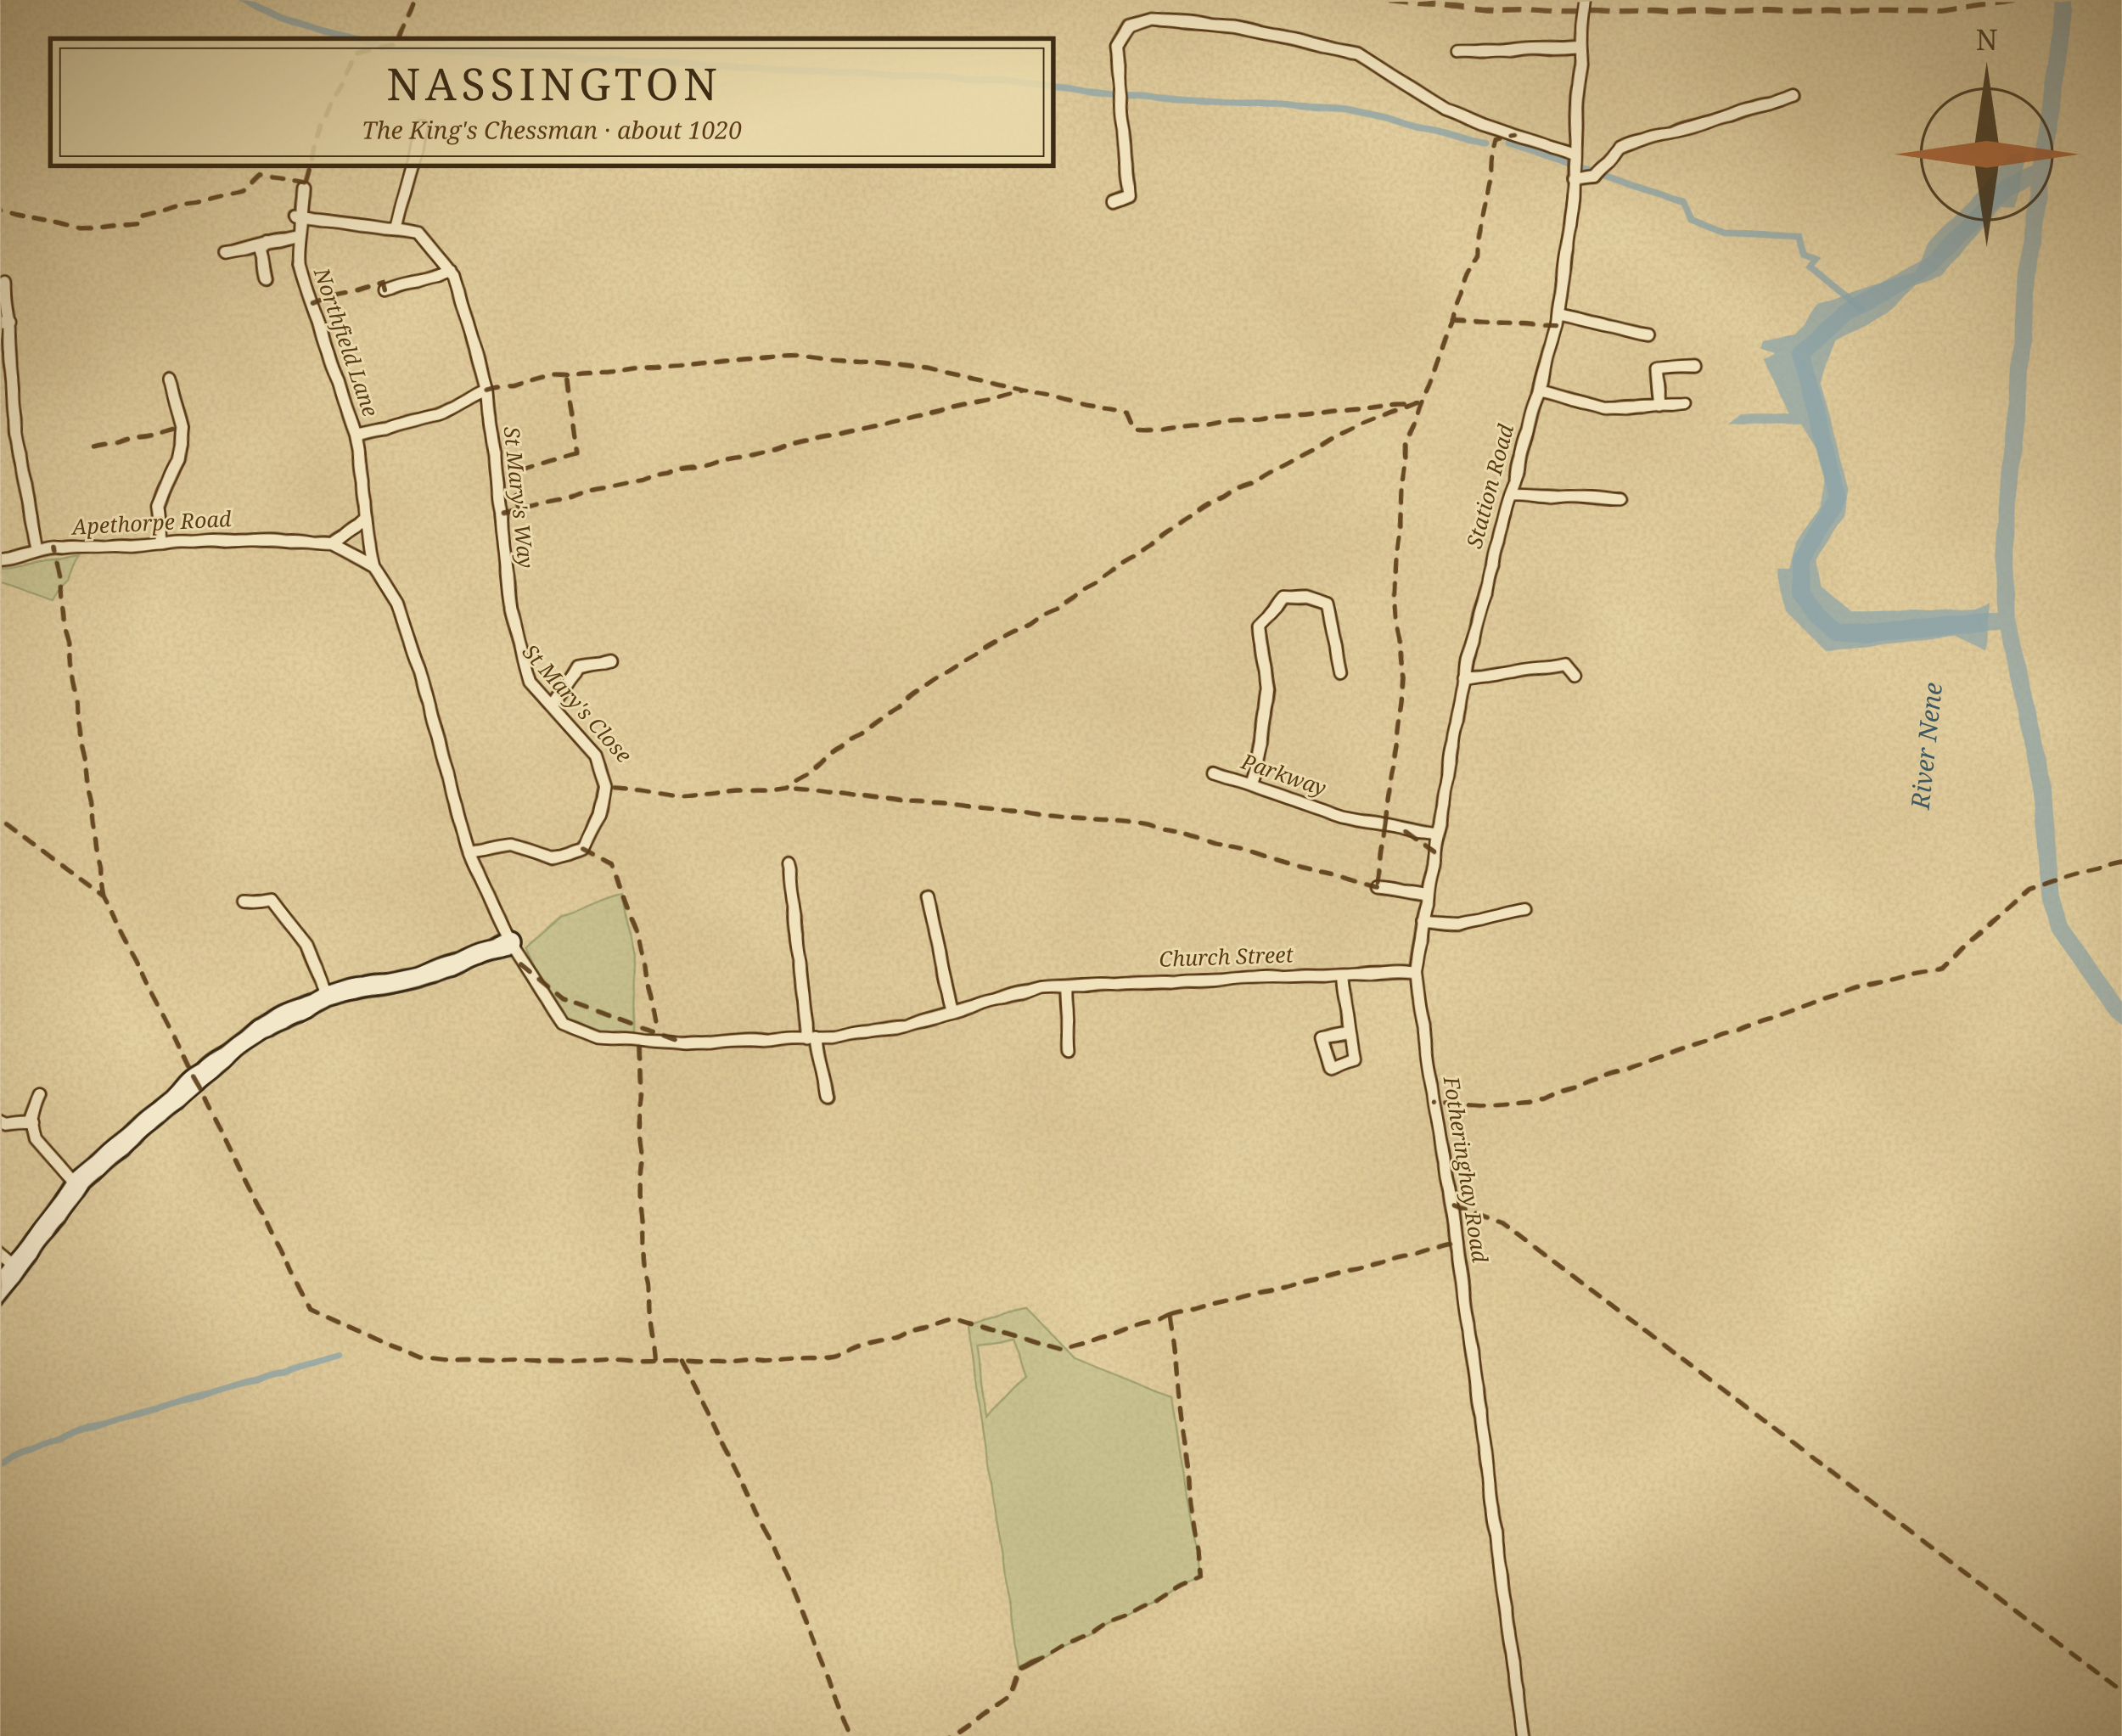
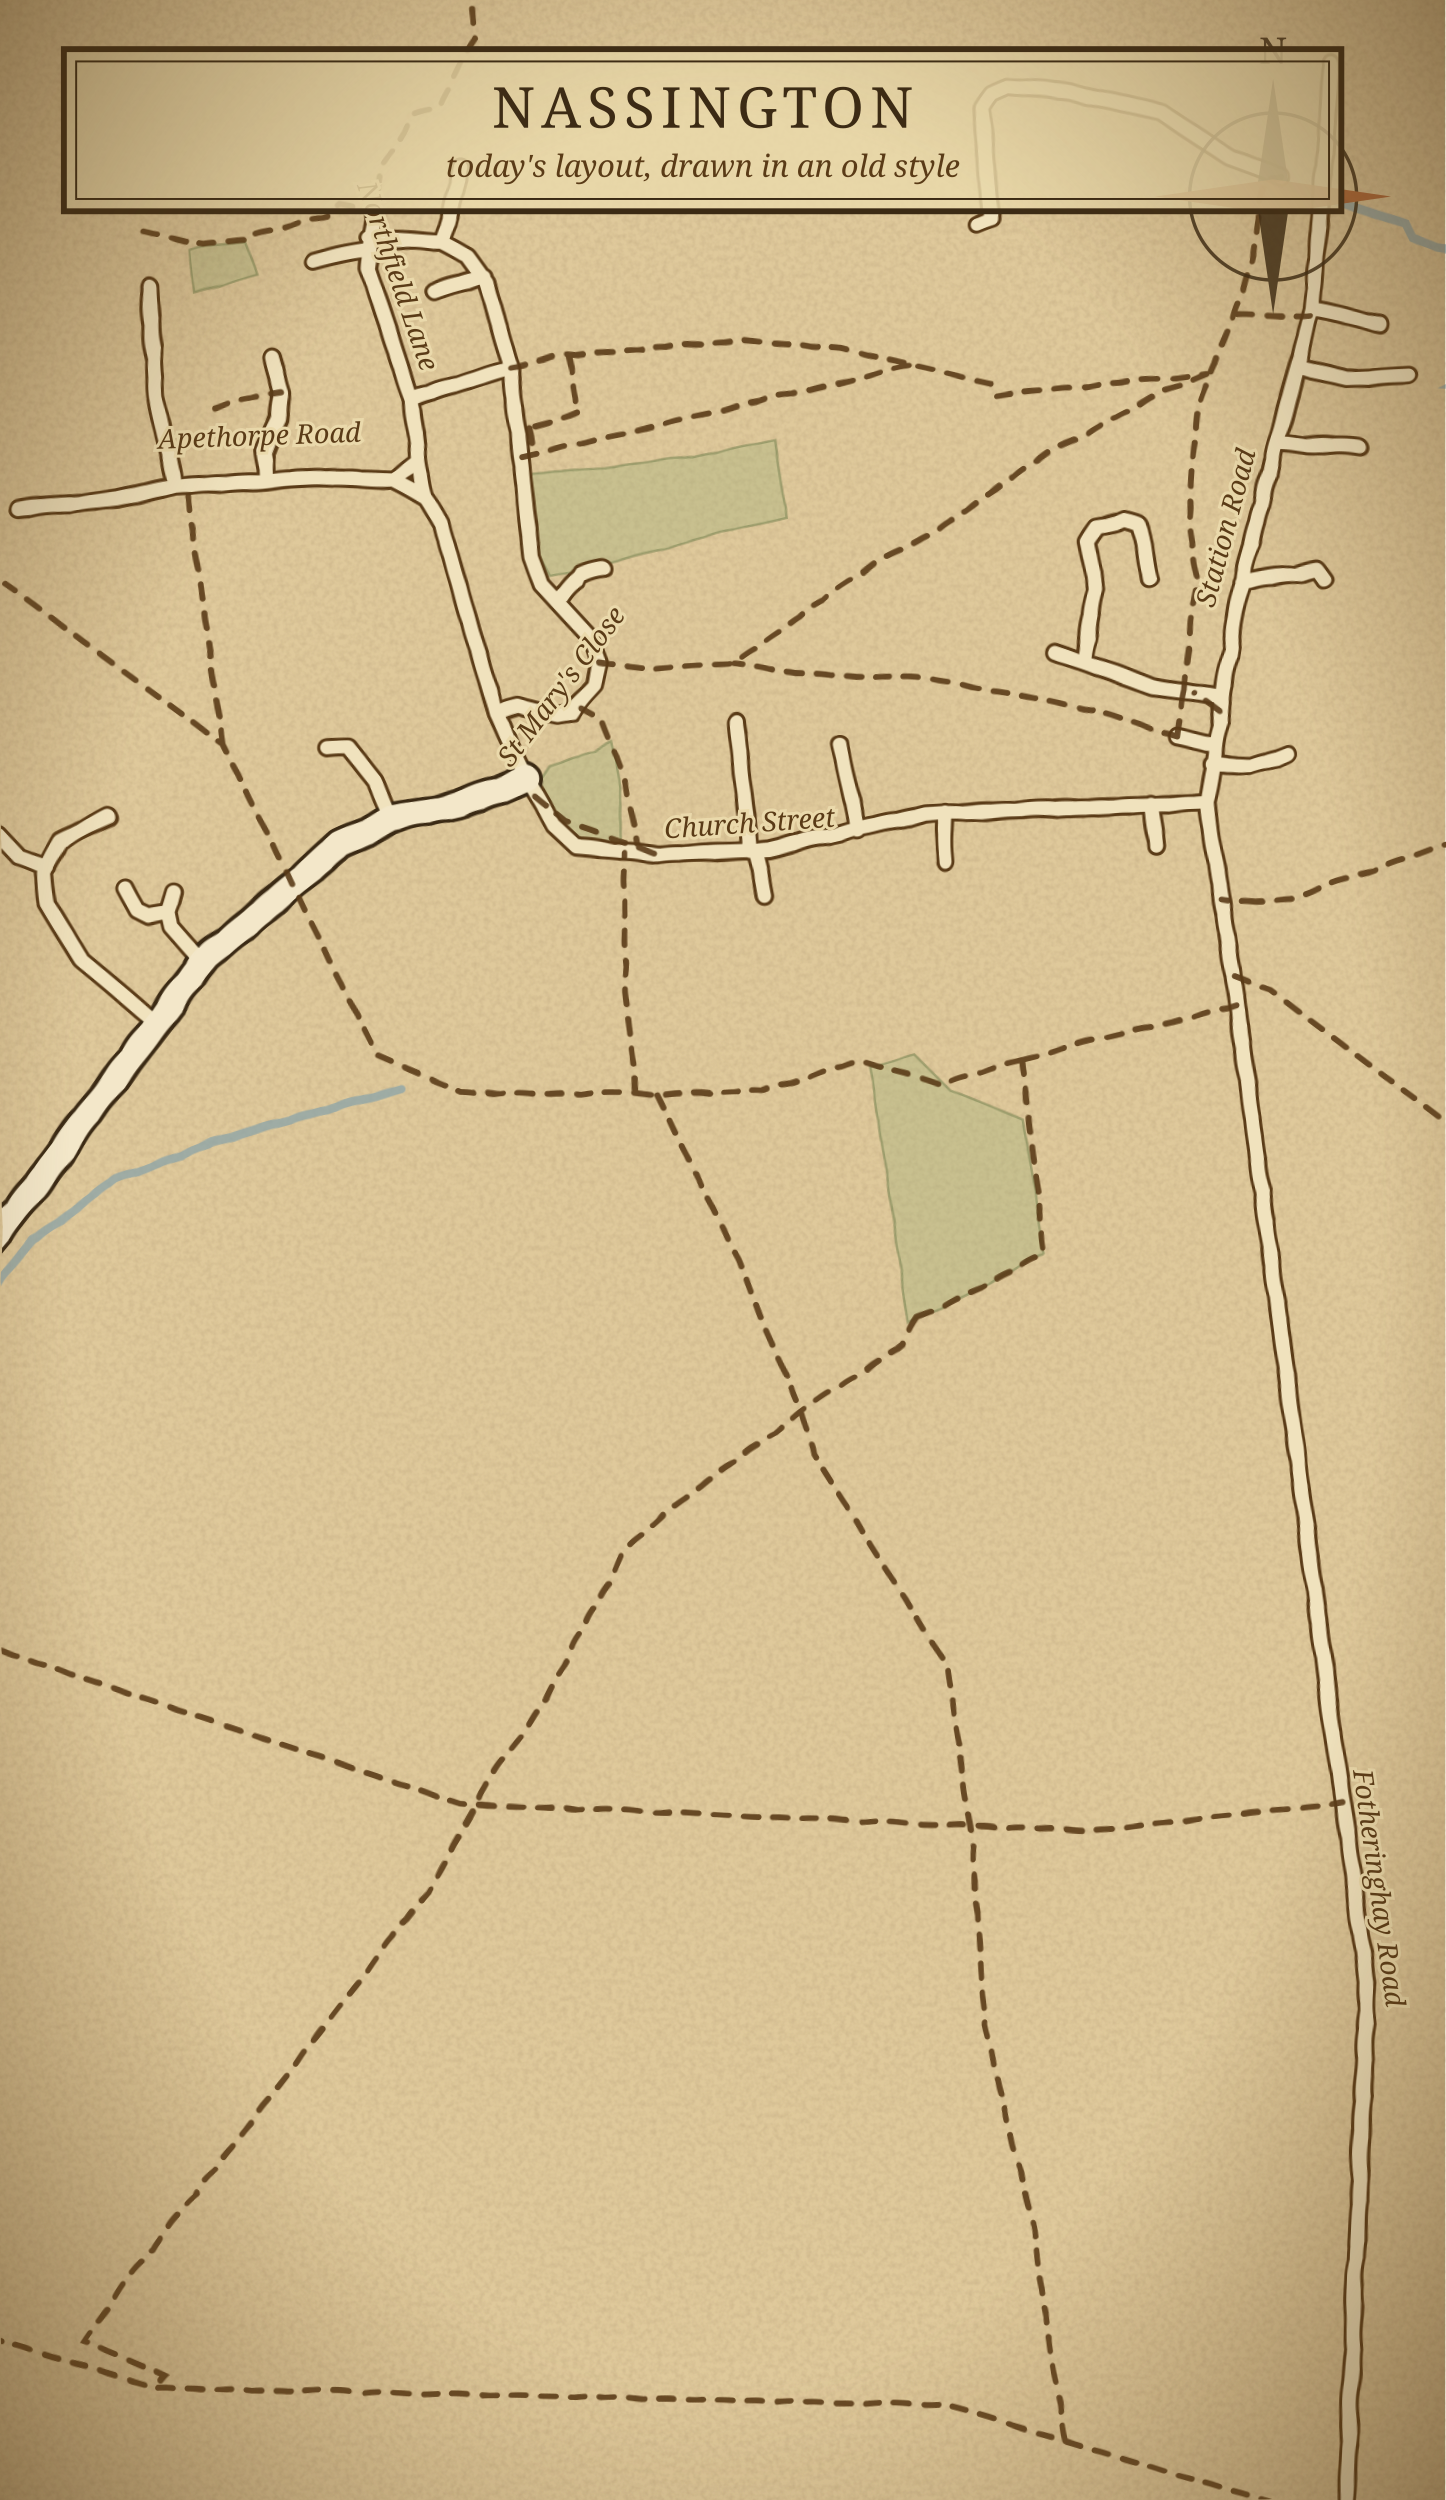
- <svg xmlns="http://www.w3.org/2000/svg" width="1000" height="818" viewBox="300 200 1100 900" font-family="Georgia,serif">
+ <svg xmlns="http://www.w3.org/2000/svg" width="1000" height="1730" viewBox="200 150 1000 1730" font-family="Georgia,serif">
  <defs>
    <filter id="paper" x="0" y="0" width="100%" height="100%">
-       <feTurbulence type="fractalNoise" baseFrequency="0.01" numOctaves="4" seed="7" />
+       <feTurbulence type="fractalNoise" baseFrequency="0" numOctaves="4" seed="7" />
      <feColorMatrix type="matrix" values="0 0 0 0 0.55 0 0 0 0 0.40 0 0 0 0 0.20 0 0 0 0.55 -0.05" />
    </filter>
    <filter id="speck">
-       <feTurbulence type="fractalNoise" baseFrequency="0.45" numOctaves="2" seed="3" />
+       <feTurbulence type="fractalNoise" baseFrequency="0.26" numOctaves="2" seed="3" />
      <feColorMatrix type="matrix" values="0 0 0 0 0.3 0 0 0 0 0.2 0 0 0 0 0.1 0 0 0 0.35 -0.12" />
    </filter>
    <radialGradient id="vig" cx="50%" cy="50%" r="75%">
      <stop offset="60%" stop-color="#6b4a1f" stop-opacity="0" />
      <stop offset="100%" stop-color="#4a2f0e" stop-opacity="0.65" />
    </radialGradient>
    <filter id="rough">
-       <feTurbulence baseFrequency="0.03" numOctaves="2" seed="2" result="t" />
-       <feDisplacementMap in="SourceGraphic" in2="t" scale="2.4" />
+       <feTurbulence baseFrequency="0.02" numOctaves="2" seed="2" result="t" />
+       <feDisplacementMap in="SourceGraphic" in2="t" scale="4.08" />
    </filter>
-     <path id="minor" d="M1121 194L1084 163L1054 129M1033 703L1043 771M489 468L484 425L454 336L457 297M493 493L489 468M552 402L564 515L574 553M542 641L564 688M307 424L319 485M387 396L394 421L392 438L381 462L383 481M949 606L957 557L952 524L965 509L977 509L987 512L990 525M471 481L489 468M564 688L591 730L609 737L654 740L731 737L769 731L839 711L1033 703M453 312L516 320L535 343L552 402L526 414L484 425M426 667L440 666L458 689L469 716M280 493L328 484L430 479L471 481L493 493M274 714L240 731M231 775L255 812L307 856M574 553L608 591L613 607L610 622L601 639L594 642L585 644L564 637L542 641M1044 632L995 623L928 600M1033 703L1060 541L1106 368L1115 302L1121 194M1013 659L1039 663M876 304L885 301L878 223L885 213L896 209L939 213L1003 227L1050 257L1085 270M1085 270L1115 279M1043 771L1055 844M1193 139L1121 194M1055 844L1128 1396M211 501L280 493M518 265L505 316M339 814L318 790L315 780L320 767M316 781L302 782M718 738L708 647M416 330L454 322M438 325L434 328L437 344M1058 551L1111 544L1116 550M990 525L994 548M1115 292L1126 291L1139 276L1229 249M1037 677L1056 679L1090 671M852 711L853 744M793 724L780 664M1099 402L1131 411L1173 409M1178 389L1158 390L1160 410M1107 362L1154 373M995 705L999 734M999 734L1002 749L989 753L985 738L999 734M499 350L533 340M286 764L292 777L302 782M585 565L599 545L616 542M722 737L728 768M1083 456L1139 458M542 641L518 551L505 512L493 493M1118 224L1055 226M302 346L307 424M292 367L304 366" />
-     <path id="major" d="M222 970L341 811L402 758L434 733L469 716L516 706L564 688" />
+     <path id="minor" d="M1034 704L1044 771M489 469L484 426L454 336L457 298M493 493L489 469M552 403L567 535L574 554M542 642L564 688M307 425L320 485M387 396L394 421L392 439L382 462L383 481M949 606L957 557L952 525L958 514L977 509L987 512L990 525M471 481L489 469M564 688L583 721L598 735L654 740L731 737L839 712L1034 704M454 313L505 317L522 326L535 344L552 403L484 426M426 667L440 666L458 689L470 716M280 494L320 485L430 479L471 481L493 493M274 714L240 731L230 754L232 775L255 813L307 857M574 554L609 592L613 607L610 623L594 642L585 644L557 637L542 642M1044 632L996 624L928 600M1034 704L1060 541L1107 363L1121 194M1014 659L1039 664M876 305L885 301L878 223L885 214L896 209L940 213L1003 227L1050 258L1085 271M1044 771L1055 844M1055 844L1145 1521L1130 1897M211 501L280 494M232 750L212 742L198 727M518 265L505 317M339 815L318 791L316 781L320 767M316 781L302 783M718 738L708 648M416 330L454 322M1058 551L1111 544L1116 551M990 525L994 549M1037 677L1064 679L1090 671M853 711L853 745M793 724L780 664M1099 403L1131 411L1174 409M1107 363L1154 373M995 705L999 734M499 350L533 340M286 764L294 779L302 783M585 566L600 546L616 542M722 738L728 769M1084 456L1139 458M542 642L505 512L493 493M302 347L307 425" />
+     <path id="major" d="M28 1213L222 971L342 811L434 733L470 716L516 706L564 688" />
  </defs>
-   <rect x="300" y="200" width="1100" height="900" fill="#e6d3a3" />
-   <rect x="300" y="200" width="1100" height="900" filter="url(#paper)" />
-   <rect x="300" y="200" width="1100" height="900" filter="url(#speck)" />
+   <rect x="200" y="150" width="1000" height="1730" fill="#e6d3a3" />
+   <rect x="200" y="150" width="1000" height="1730" filter="url(#paper)" />
+   <rect x="200" y="150" width="1000" height="1730" filter="url(#speck)" />
  <g filter="url(#rough)">
-     <path d="M622 663L590 674L572 691L589 730L628 739L628 694L622 663ZM801 886L832 878L857 904L907 924L922 1017L828 1065L801 886ZM811 934L831 913L825 894L806 897L811 934ZM341 488L327 511L286 496L341 488Z" fill="#9fae78" fill-opacity=".35" stroke="#6f7d4a" stroke-width="1" stroke-opacity=".5" />
-     <path d="M1350 279L1342 280L1299 326L1292 340L1242 357L1230 373L1213 376L1212 380L1219 382L1214 386L1227 414L1201 414L1195 419L1233 419L1241 432L1245 446L1243 462L1230 480L1227 494L1221 494L1221 498L1225 516L1246 537L1313 529L1329 537L1331 512L1324 516L1260 517L1243 503L1241 490L1255 467L1258 453L1243 398L1251 376L1277 362L1292 347L1307 342L1337 307L1344 307L1350 279Z" fill="#8aa3a8" fill-opacity=".7" />
-     <path d="M1340 521L1268 528L1251 527L1241 518L1233 507L1233 490L1252 457L1233 383L1255 362L1301 336L1340 296L1359 288M1486 793L1397 723L1367 680L1362 664L1358 606L1340 521L1338 486L1352 330L1369 205L1367 180L1378 138" fill="none" stroke="#8aa3a8" stroke-width="9" stroke-linecap="round" stroke-linejoin="round" opacity=".7" />
-     <path d="M1294 164L1411 65M221 1006L279 966L346 939L475 902M211 141L285 151L373 172L445 209L499 224L830 242L874 248M1130 290L1172 304L1176 313L1193 320L1232 322L1234 331L1241 334L1238 338L1264 359M1082 274L1130 290M881 249L998 256L1070 274M874 248L881 249" fill="none" stroke="#8aa3a8" stroke-width="3.5" stroke-linecap="round" opacity=".75" />
-     <path d="M393 129L516 144L534 146L1074 205L1306 205L1485 175" fill="none" stroke="#5a3b17" stroke-width="3" stroke-dasharray="10 5" opacity=".8" />
+     <path d="M623 663L580 680L572 691L589 730L628 739L628 694L623 663ZM801 887L832 879L857 904L907 924L922 1017L828 1065L801 887ZM580 548L743 507L735 453L673 467L566 477L572 533L580 548ZM369 317L330 322L333 351L377 339L369 317Z" fill="#9fae78" fill-opacity=".35" stroke="#6f7d4a" stroke-width="1.7" stroke-opacity=".5" />
+     <path d="M1350 280L1342 280L1310 314L1292 340L1242 357L1230 373L1213 377L1219 382L1214 386L1228 414L1202 415L1195 419L1234 420L1241 432L1245 447L1243 462L1230 481L1227 494L1221 495L1225 516L1246 538L1318 529L1329 538L1331 512L1260 517L1243 503L1241 490L1258 453L1244 389L1251 376L1271 367L1292 347L1307 342L1330 314L1341 305L1344 307L1350 280Z" fill="#8aa3a8" fill-opacity=".7" />
+     <path d="" fill="none" stroke="#8aa3a8" stroke-width="15.3" stroke-linecap="round" stroke-linejoin="round" opacity=".7" />
+     <path d="M34 1236L57 1205L77 1198L129 1154L182 1059L221 1006L280 966L346 939L476 902M1130 290L1172 304L1177 314L1193 320L1232 323L1234 331L1241 334L1238 338L1264 359M1082 275L1130 290" fill="none" stroke="#8aa3a8" stroke-width="5.95" stroke-linecap="round" opacity=".75" />
+     <path d="" fill="none" stroke="#5a3b17" stroke-width="5.1" stroke-dasharray="17 8.5" opacity=".8" />
    <g fill="none" stroke-linecap="round" stroke-linejoin="round">
-       <use href="#minor" stroke="#5a3b17" stroke-width="8" />
-       <use href="#major" stroke="#3b2a14" stroke-width="13" />
-       <use href="#minor" stroke="#f0e2bd" stroke-width="5.5" />
-       <use href="#major" stroke="#f3e7c9" stroke-width="10" />
+       <use href="#minor" stroke="#5a3b17" stroke-width="13.6" />
+       <use href="#major" stroke="#3b2a14" stroke-width="22.1" />
+       <use href="#minor" stroke="#f0e2bd" stroke-width="9.35" />
+       <use href="#major" stroke="#f3e7c9" stroke-width="17" />
    </g>
-     <path d="M523 133L527 174L504 222L484 228L465 264L457 297M1018 627L1027 551L1022 509L1028 430L1065 331L1075 272L1085 270M1018 627L1013 659M1053 824L1078 833L1460 1122M569 699L591 717L654 740M834 1061L828 1065L823 1079L696 1166M839 1273L762 1155L709 1019L653 905M552 402L587 394L713 384L780 390L884 414L888 423L1034 408M834 1061L922 1017L906 881M1034 408L1005 419L919 465L853 511L786 550L707 608L651 612L613 607M560 465L829 402M1013 659L895 627L707 608M565 444L568 464M598 434L565 444M593 396L598 434M601 639L616 647L630 684L640 733M906 881L1055 844M1504 619L1373 653L1351 660L1306 701L1262 711L1092 771L1067 773M639 904L632 836L631 738M906 881L850 899L794 883L726 904L653 905L518 904L460 878L353 664L104 479M353 664L328 484M348 431L394 421M499 350L498 346L461 357M1067 773L1043 771M1043 641L1026 629M1106 368L1052 365M226 282L298 308L341 318L372 315L373 311L425 298L434 290L457 294" fill="none" stroke="#5a3b17" stroke-width="2.4" stroke-linecap="round" stroke-dasharray="6 6" opacity=".9" />
+     <path d="M132 1749L306 1801L853 1813L1130 1897M523 134L527 174L504 222L485 228L465 264L457 298M1018 628L1027 551L1022 510L1028 430L1065 332L1075 273L1085 271M1018 628L1014 659M1053 824L1078 834L1460 1122M569 700L591 718L654 740M834 1061L823 1079L696 1167L658 1196L630 1225L574 1328L532 1390L495 1458L274 1744L258 1770L313 1793L306 1801M936 1838L915 1693L880 1550L871 1413L854 1301L762 1155L755 1129L709 1019L653 906M10 1221L23 1232L517 1397L952 1416L1128 1396M552 403L587 395L713 384L781 390L884 414L888 423L1034 408M834 1061L922 1017L906 882M1034 408L1005 419L919 466L835 523L786 550L707 608L651 612L613 607M560 465L829 402M1014 659L957 641L895 628L841 619L743 614L707 608M565 445L568 464M598 434L565 445M593 396L598 434M601 639L616 648L630 684L640 733M906 882L1055 844M1351 660L1306 701L1262 711L1092 771L1068 773M639 905L632 836L631 739M906 882L850 899L794 883L726 904L653 906L518 905L460 879L353 664L104 480M353 664L328 485M348 432L394 421M1068 773L1044 771M1043 641L1026 629M1106 368L1052 366M298 309L341 319L372 315L374 311L425 298L434 290L457 294" fill="none" stroke="#5a3b17" stroke-width="4.08" stroke-linecap="round" stroke-dasharray="10.2 10.2" opacity=".9" />
  </g>
-   <g font-size="11" font-style="italic" fill="#5a3b17" stroke="#ead9ab" stroke-width="2.5" paint-order="stroke" text-anchor="middle">
-     <text transform="translate(1049 808) rotate(81)" dy="-7">Fotheringhay Road</text>
-     <text transform="translate(469 381) rotate(71)" dy="-7">Northfield Lane</text>
-     <text transform="translate(558 459) rotate(84)" dy="-7">St Mary's Way</text>
-     <text transform="translate(936 707) rotate(-2)" dy="-7">Church Street</text>
-     <text transform="translate(379 482) rotate(-3)" dy="-7">Apethorpe Road</text>
-     <text transform="translate(591 572) rotate(48)" dy="-7">St Mary's Close</text>
-     <text transform="translate(962 612) rotate(19)" dy="-7">Parkway</text>
-     <text transform="translate(1083 455) rotate(-75)" dy="-7">Station Road</text>
+   <g font-size="18.7" font-style="italic" fill="#5a3b17" stroke="#ead9ab" stroke-width="4.25" paint-order="stroke" text-anchor="middle">
+     <text transform="translate(1136 1459) rotate(82)" dy="-11.9">Fotheringhay Road</text>
+     <text transform="translate(458 347) rotate(71)" dy="-11.9">Northfield Lane</text>
+     <text transform="translate(380 470) rotate(-2)" dy="-11.9">Apethorpe Road</text>
+     <text transform="translate(720 738) rotate(-4)" dy="-11.9">Church Street</text>
+     <text transform="translate(603 636) rotate(-53)" dy="-11.9">St Mary's Close</text>
+     <text transform="translate(1066 520) rotate(-75)" dy="-11.9">Station Road</text>
  </g>
-   <text x="1300" y="620" font-size="13" font-style="italic" fill="#3d5a63" transform="rotate(-84 1300 620)">River Nene</text>
-   <g transform="translate(1330 280)" stroke="#3b2a14" fill="#3b2a14" opacity=".85">
-     <circle r="34" fill="none" stroke-width="1.4" />
-     <path d="M0 -48 L7 0 L0 48 L-7 0Z" stroke="none" />
-     <path d="M-48 0 L0 -7 L48 0 L0 7Z" fill="#a8592a" stroke="none" />
-     <text y="-54" text-anchor="middle" stroke="none" font-size="15">N</text>
+   <g transform="translate(1081 286)" stroke="#3b2a14" fill="#3b2a14" opacity=".85">
+     <circle r="57.8" fill="none" stroke-width="2.38" />
+     <path d="M0 -81.6 L11.9 0 L0 81.6 L-11.9 0Z" stroke="none" />
+     <path d="M-81.6 0 L0 -11.9 L81.6 0 L0 11.9Z" fill="#a8592a" stroke="none" />
+     <text y="-91.8" text-anchor="middle" stroke="none" font-size="25.5">N</text>
  </g>
-   <rect x="326" y="220" width="520" height="66" fill="#ead9ab" fill-opacity=".85" stroke="#3b2a14" stroke-width="2.4" />
-   <rect x="331" y="225" width="510" height="56" fill="none" stroke="#3b2a14" stroke-width="0.8" />
-   <text x="586" y="252" text-anchor="middle" font-size="23" fill="#3b2a14" letter-spacing="2.5">NASSINGTON</text>
-   <text x="586" y="272" text-anchor="middle" font-size="12.5" font-style="italic" fill="#5a3b17">The King's Chessman · about 1020</text>
-   <rect x="300" y="200" width="1100" height="900" fill="url(#vig)" />
+   <rect x="244.2" y="184" width="884" height="112.2" fill="#ead9ab" fill-opacity=".85" stroke="#3b2a14" stroke-width="4.08" />
+   <rect x="252.7" y="192.5" width="867" height="95.2" fill="none" stroke="#3b2a14" stroke-width="1.36" />
+   <text x="686.2" y="238.4" text-anchor="middle" font-size="39.1" fill="#3b2a14" letter-spacing="4.25">NASSINGTON</text>
+   <text x="686.2" y="272.4" text-anchor="middle" font-size="21.25" font-style="italic" fill="#5a3b17">today's layout, drawn in an old style</text>
+   <rect x="200" y="150" width="1000" height="1730" fill="url(#vig)" />
</svg>
